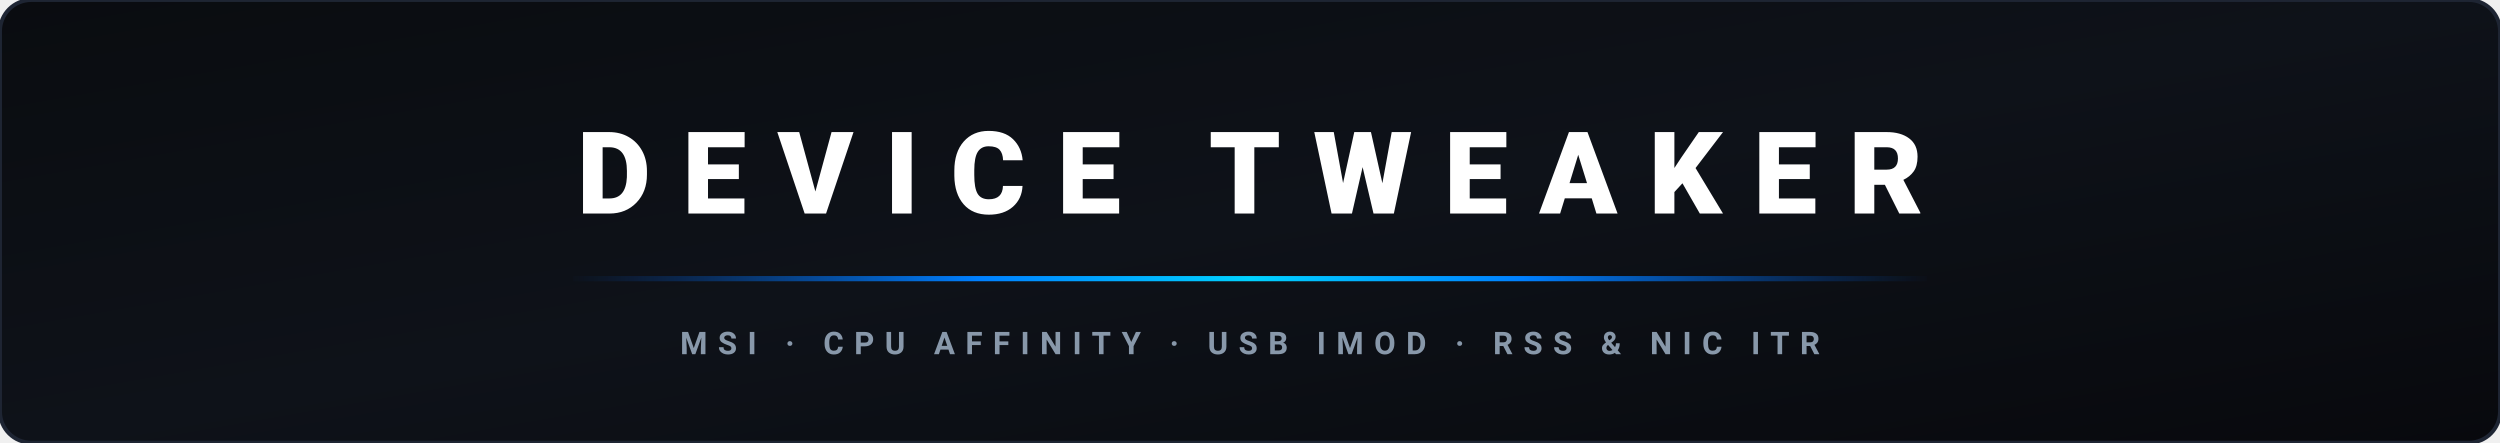
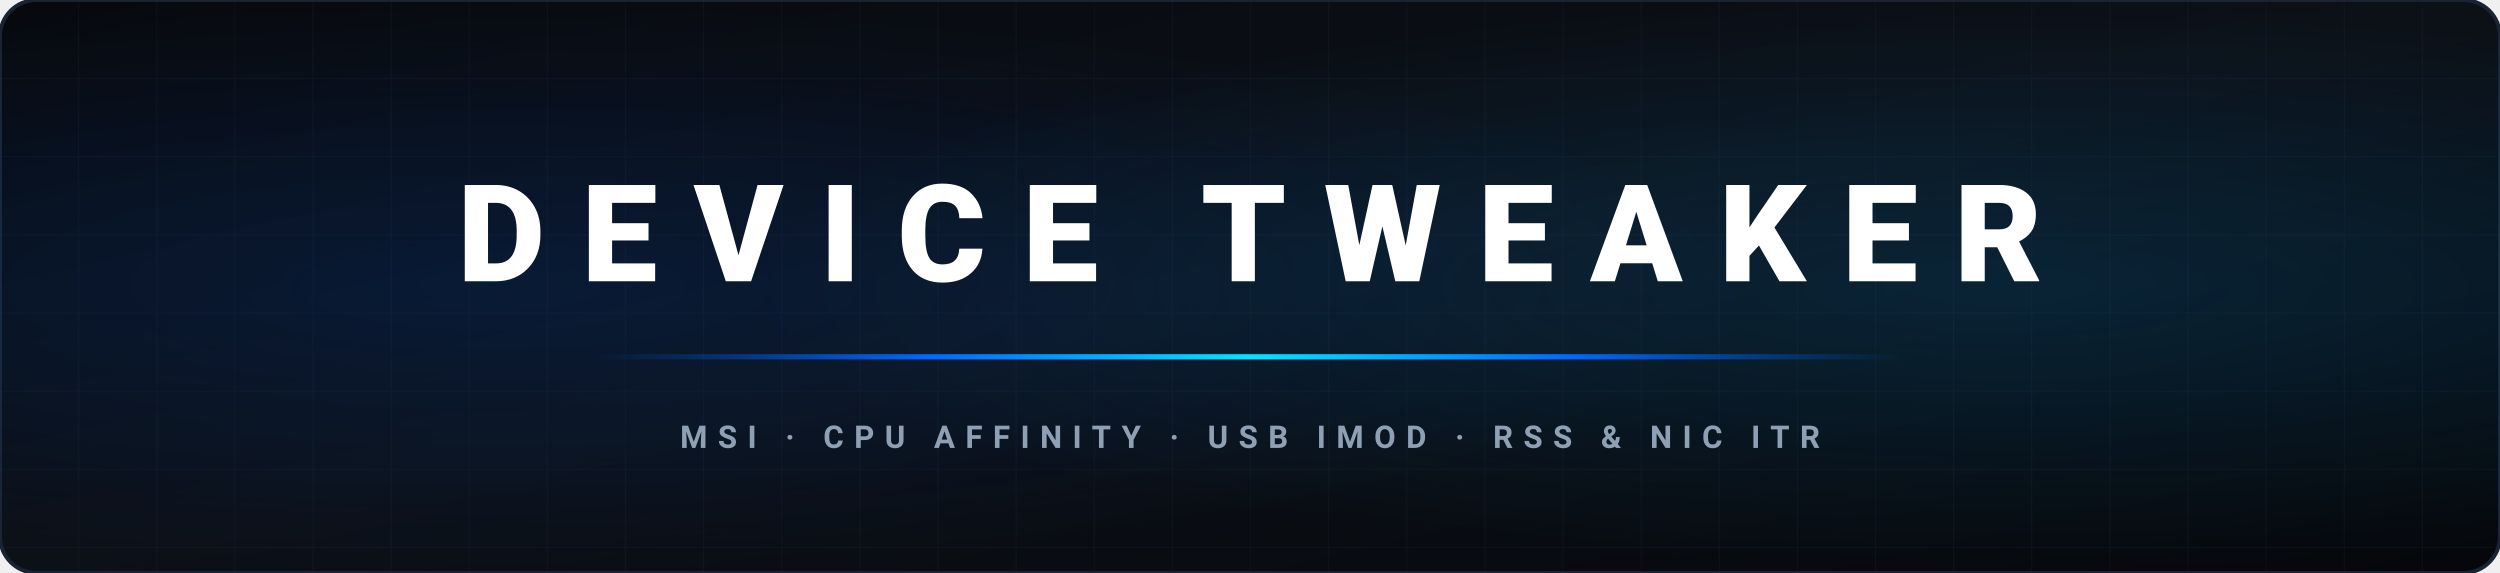
- <svg xmlns="http://www.w3.org/2000/svg" viewBox="0 0 960 170" width="100%" height="170" role="img" aria-labelledby="title desc">
+ <svg xmlns="http://www.w3.org/2000/svg" viewBox="0 0 960 220" width="100%" height="220" role="img" aria-labelledby="title desc">
  <defs>
    <linearGradient id="bgGrad" x1="0%" y1="0%" x2="100%" y2="100%">
-       <stop offset="0%" stop-color="#0a0c10" />
-       <stop offset="50%" stop-color="#0e1219" />
-       <stop offset="100%" stop-color="#08090d" />
+       <stop offset="0%" stop-color="#07090e" />
+       <stop offset="50%" stop-color="#0c1017" />
+       <stop offset="100%" stop-color="#05070a" />
    </linearGradient>
-     <linearGradient id="accentGrad" x1="0%" y1="0%" x2="100%" y2="0%">
+     <radialGradient id="glowLeft" cx="20%" cy="50%" r="50%">
+       <stop offset="0%" stop-color="#0052cc" stop-opacity="0.18" />
+       <stop offset="100%" stop-color="#0052cc" stop-opacity="0" />
+     </radialGradient>
+     <radialGradient id="glowRight" cx="80%" cy="50%" r="50%">
+       <stop offset="0%" stop-color="#00a3ff" stop-opacity="0.15" />
+       <stop offset="100%" stop-color="#00a3ff" stop-opacity="0" />
+     </radialGradient>
+     <linearGradient id="accentLine" x1="0%" y1="0%" x2="100%" y2="0%">
      <stop offset="0%" stop-color="#0052cc" stop-opacity="0" />
-       <stop offset="30%" stop-color="#0080ff" />
-       <stop offset="50%" stop-color="#00d2ff" />
-       <stop offset="70%" stop-color="#0080ff" />
+       <stop offset="25%" stop-color="#0066ff" />
+       <stop offset="50%" stop-color="#00e5ff" />
+       <stop offset="75%" stop-color="#0066ff" />
      <stop offset="100%" stop-color="#0052cc" stop-opacity="0" />
    </linearGradient>
+     <pattern id="grid" width="30" height="30" patternUnits="userSpaceOnUse">
+       <path d="M 30 0 L 0 0 0 30" fill="none" stroke="#1f293d" stroke-width="0.5" stroke-opacity="0.35" />
+     </pattern>
  </defs>
-   <rect width="960" height="170" rx="12" fill="url(#bgGrad)" stroke="#1e2533" stroke-width="1.5" />
-   <rect x="220" y="106" width="520" height="2" fill="url(#accentGrad)" />
+   <rect width="960" height="220" rx="14" fill="url(#bgGrad)" stroke="#1a2333" stroke-width="1.5" />
+   <rect width="960" height="220" rx="14" fill="url(#grid)" />
+   <rect width="960" height="220" rx="14" fill="url(#glowLeft)" />
+   <rect width="960" height="220" rx="14" fill="url(#glowRight)" />
+   <path d="M 280 1 L 680 1" stroke="url(#accentLine)" stroke-width="2" />
  <g fill="#ffffff" text-anchor="middle" font-family="-apple-system, BlinkMacSystemFont, 'Segoe UI', 'Bahnschrift', Roboto, Helvetica, Arial, sans-serif">
-     <text x="480" y="82" font-size="44" font-weight="800" letter-spacing="12">DEVICE TWEAKER</text>
-     <text x="480" y="136" font-size="12" font-weight="600" letter-spacing="4" fill="#8898aa">MSI · CPU AFFINITY · USB IMOD · RSS &amp; NIC ITR</text>
+     <text x="480" y="108" font-size="52" font-weight="900" letter-spacing="14">DEVICE TWEAKER</text>
+   </g>
+   <rect x="230" y="136" width="500" height="2" fill="url(#accentLine)" />
+   <g fill="#8fa0b5" text-anchor="middle" font-family="-apple-system, BlinkMacSystemFont, 'Segoe UI', 'Bahnschrift', Roboto, Helvetica, Arial, sans-serif" font-size="12" font-weight="600" letter-spacing="4">
+     <text x="480" y="172">MSI · CPU AFFINITY · USB IMOD · RSS &amp; NIC ITR</text>
  </g>
</svg>
